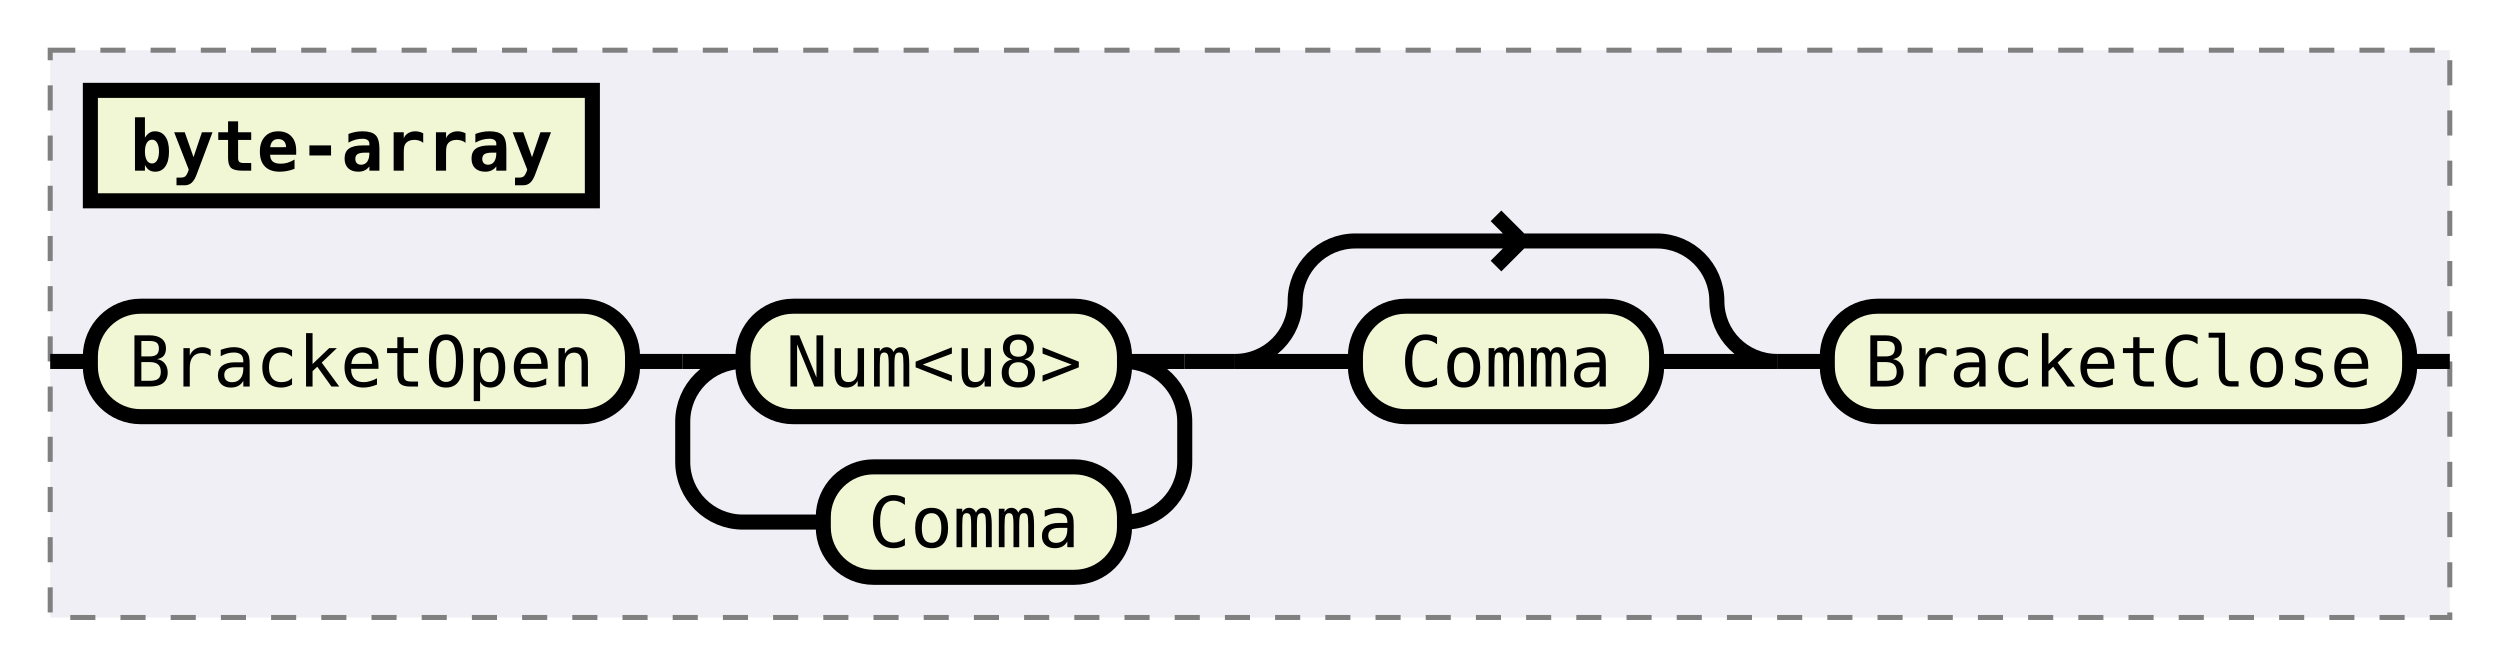
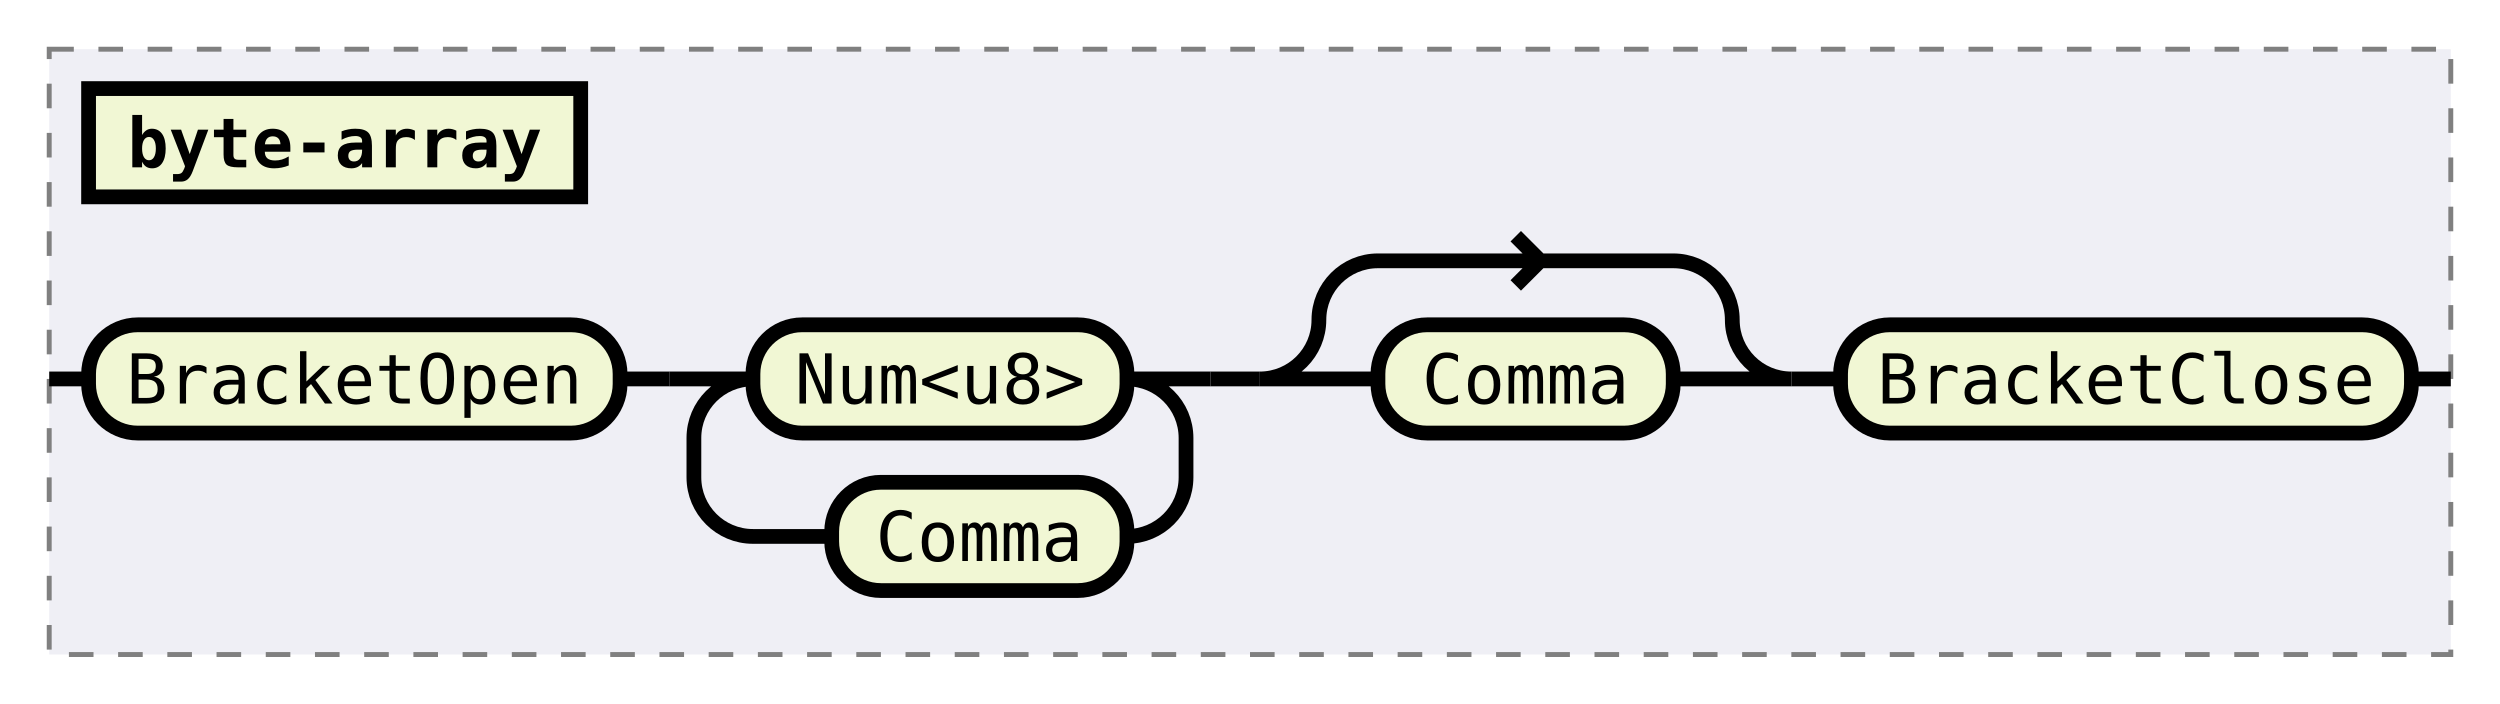
- <svg xmlns="http://www.w3.org/2000/svg" class="railroad" viewBox="0 0 498 133">
+ <svg xmlns="http://www.w3.org/2000/svg" class="railroad" viewBox="0 0 508 143">
  <style type="text/css">
svg.railroad {
background-color: hsl(30, 20%, 95%);
background-size: 15px 15px;
background-image: linear-gradient(to right, rgba(30, 30, 30, .05) 1px, transparent 1px),
		  linear-gradient(to bottom, rgba(30, 30, 30, .05) 1px, transparent 1px);
}

svg.railroad rect.railroad_canvas {
stroke-width: 0px;
fill: none;
}

svg.railroad path {
stroke-width: 3px;
stroke: black;
fill: none;
}

svg.railroad .debug {
stroke-width: 1px;
stroke: red;
}

svg.railroad text {
font: 14px monospace;
text-anchor: middle;
}

svg.railroad .nonterminal text {
font-weight: bold;
}

svg.railroad text.comment {
font: italic 12px monospace;
}

svg.railroad rect {
stroke-width: 3px;
stroke: black;
fill:hsl(-290, 70%, 90%);
}

svg.railroad g.labeledbox &gt; rect {
stroke-width: 1px;
stroke: grey;
stroke-dasharray: 5px;
- fill:rgba(90, 90, 150, .1);
+ fill: rgb(90, 90, 150);
+ fill-opacity: .1;
}
</style>
  <rect width="100%" height="100%" class="railroad_canvas" />
  <g class="sequence">
    <g class="verticalgrid">
      <g class="labeledbox">
-         <rect x="10" y="10" height="113" width="478" />
-         <path d=" M 10 72 h 8 m 462 0 h 8" />
+         <rect x="10" y="10" height="123" width="488" />
+         <path d=" M 10 77 h 8 m 472 0 h 8" />
        <g class="nonterminal">
          <rect x="18" y="18" height="22" width="100" />
          <text x="68" y="34">
byte-array</text>
        </g>
        <g class="sequence">
          <g class="sequence">
            <g class="terminal">
-               <rect x="18" y="61" height="22" width="108" rx="10" ry="10" />
-               <text x="72" y="77">
+               <rect x="18" y="66" height="22" width="108" rx="10" ry="10" />
+               <text x="72" y="82">
BracketOpen</text>
            </g>
            <g class="sequence">
              <g class="repeat">
-                 <path d=" M 136 72 h 12 m 76 0 h 12 m -12 0 a 12 12 0 0 1 12 12 v 8 a 12 12 0 0 1 -12 12 m -60 0 h -16 a 12 12 0 0 1 -12 -12 v -8 a 12 12 0 0 1 12 -12" />
+                 <path d=" M 136 77 h 5 h 12 m 76 0 h 12 h 5 m -17 0 a 12 12 0 0 1 12 12 v 8 a 12 12 0 0 1 -12 12 m -60 0 h -16 a 12 12 0 0 1 -12 -12 v -8 a 12 12 0 0 1 12 -12" />
                <g class="terminal">
-                   <rect x="164" y="93" height="22" width="60" rx="10" ry="10" />
-                   <text x="194" y="109">
+                   <rect x="169" y="98" height="22" width="60" rx="10" ry="10" />
+                   <text x="199" y="114">
Comma</text>
                </g>
                <g class="terminal">
-                   <rect x="148" y="61" height="22" width="76" rx="10" ry="10" />
-                   <text x="186" y="77">
+                   <rect x="153" y="66" height="22" width="76" rx="10" ry="10" />
+                   <text x="191" y="82">
Num&lt;u8&gt;</text>
                </g>
              </g>
              <g class="optional">
-                 <path d=" M 246 72 h 24 m -24 0 a 12 12 0 0 0 12 -12 v 0 a 12 12 0 0 1 12 -12 h 60 m -27 0 l -5 -5 m 0 10 l 5 -5 m 27 0 a 12 12 0 0 1 12 12 v 0 a 12 12 0 0 0 12 12 h -24" />
+                 <path d=" M 256 77 h 24 m -24 0 a 12 12 0 0 0 12 -12 v 0 a 12 12 0 0 1 12 -12 h 60 m -27 0 l -5 -5 m 0 10 l 5 -5 m 27 0 a 12 12 0 0 1 12 12 v 0 a 12 12 0 0 0 12 12 h -24" />
                <g class="terminal">
-                   <rect x="270" y="61" height="22" width="60" rx="10" ry="10" />
-                   <text x="300" y="77">
+                   <rect x="280" y="66" height="22" width="60" rx="10" ry="10" />
+                   <text x="310" y="82">
Comma</text>
                </g>
              </g>
-               <path d=" M 236 72 h 10" />
+               <path d=" M 246 77 h 10" />
            </g>
-             <path d=" M 126 72 h 10" />
+             <path d=" M 126 77 h 10" />
          </g>
          <g class="terminal">
-             <rect x="364" y="61" height="22" width="116" rx="10" ry="10" />
-             <text x="422" y="77">
+             <rect x="374" y="66" height="22" width="116" rx="10" ry="10" />
+             <text x="432" y="82">
BracketClose</text>
          </g>
-           <path d=" M 354 72 h 10" />
+           <path d=" M 364 77 h 10" />
        </g>
      </g>
    </g>
  </g>
</svg>
